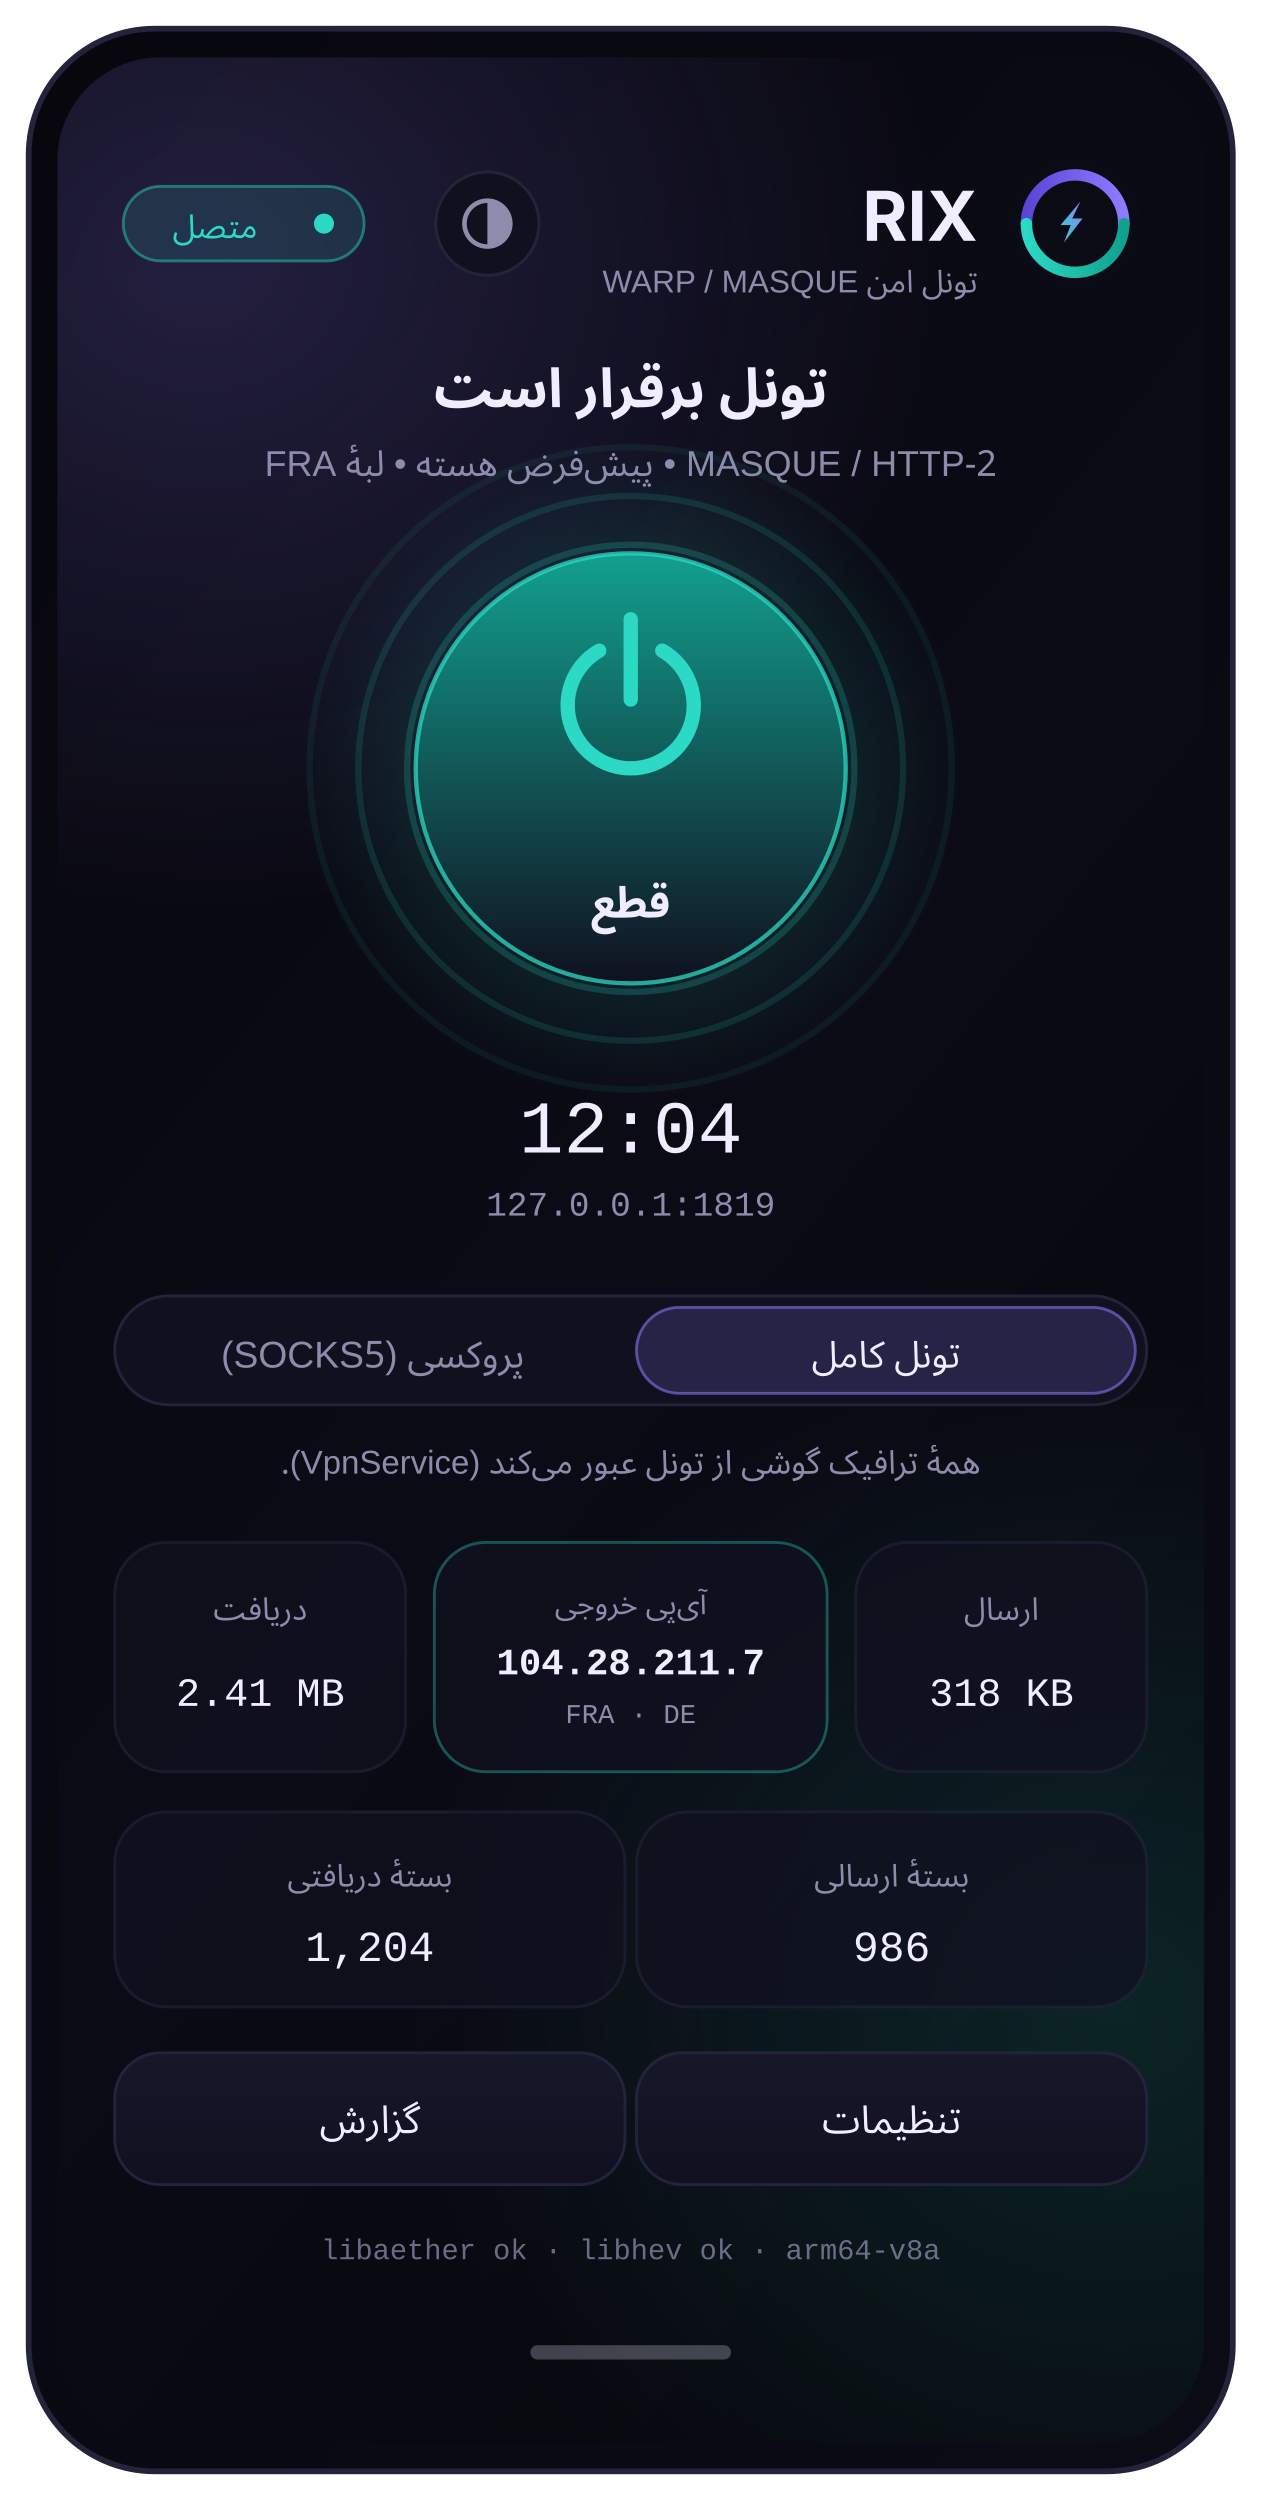
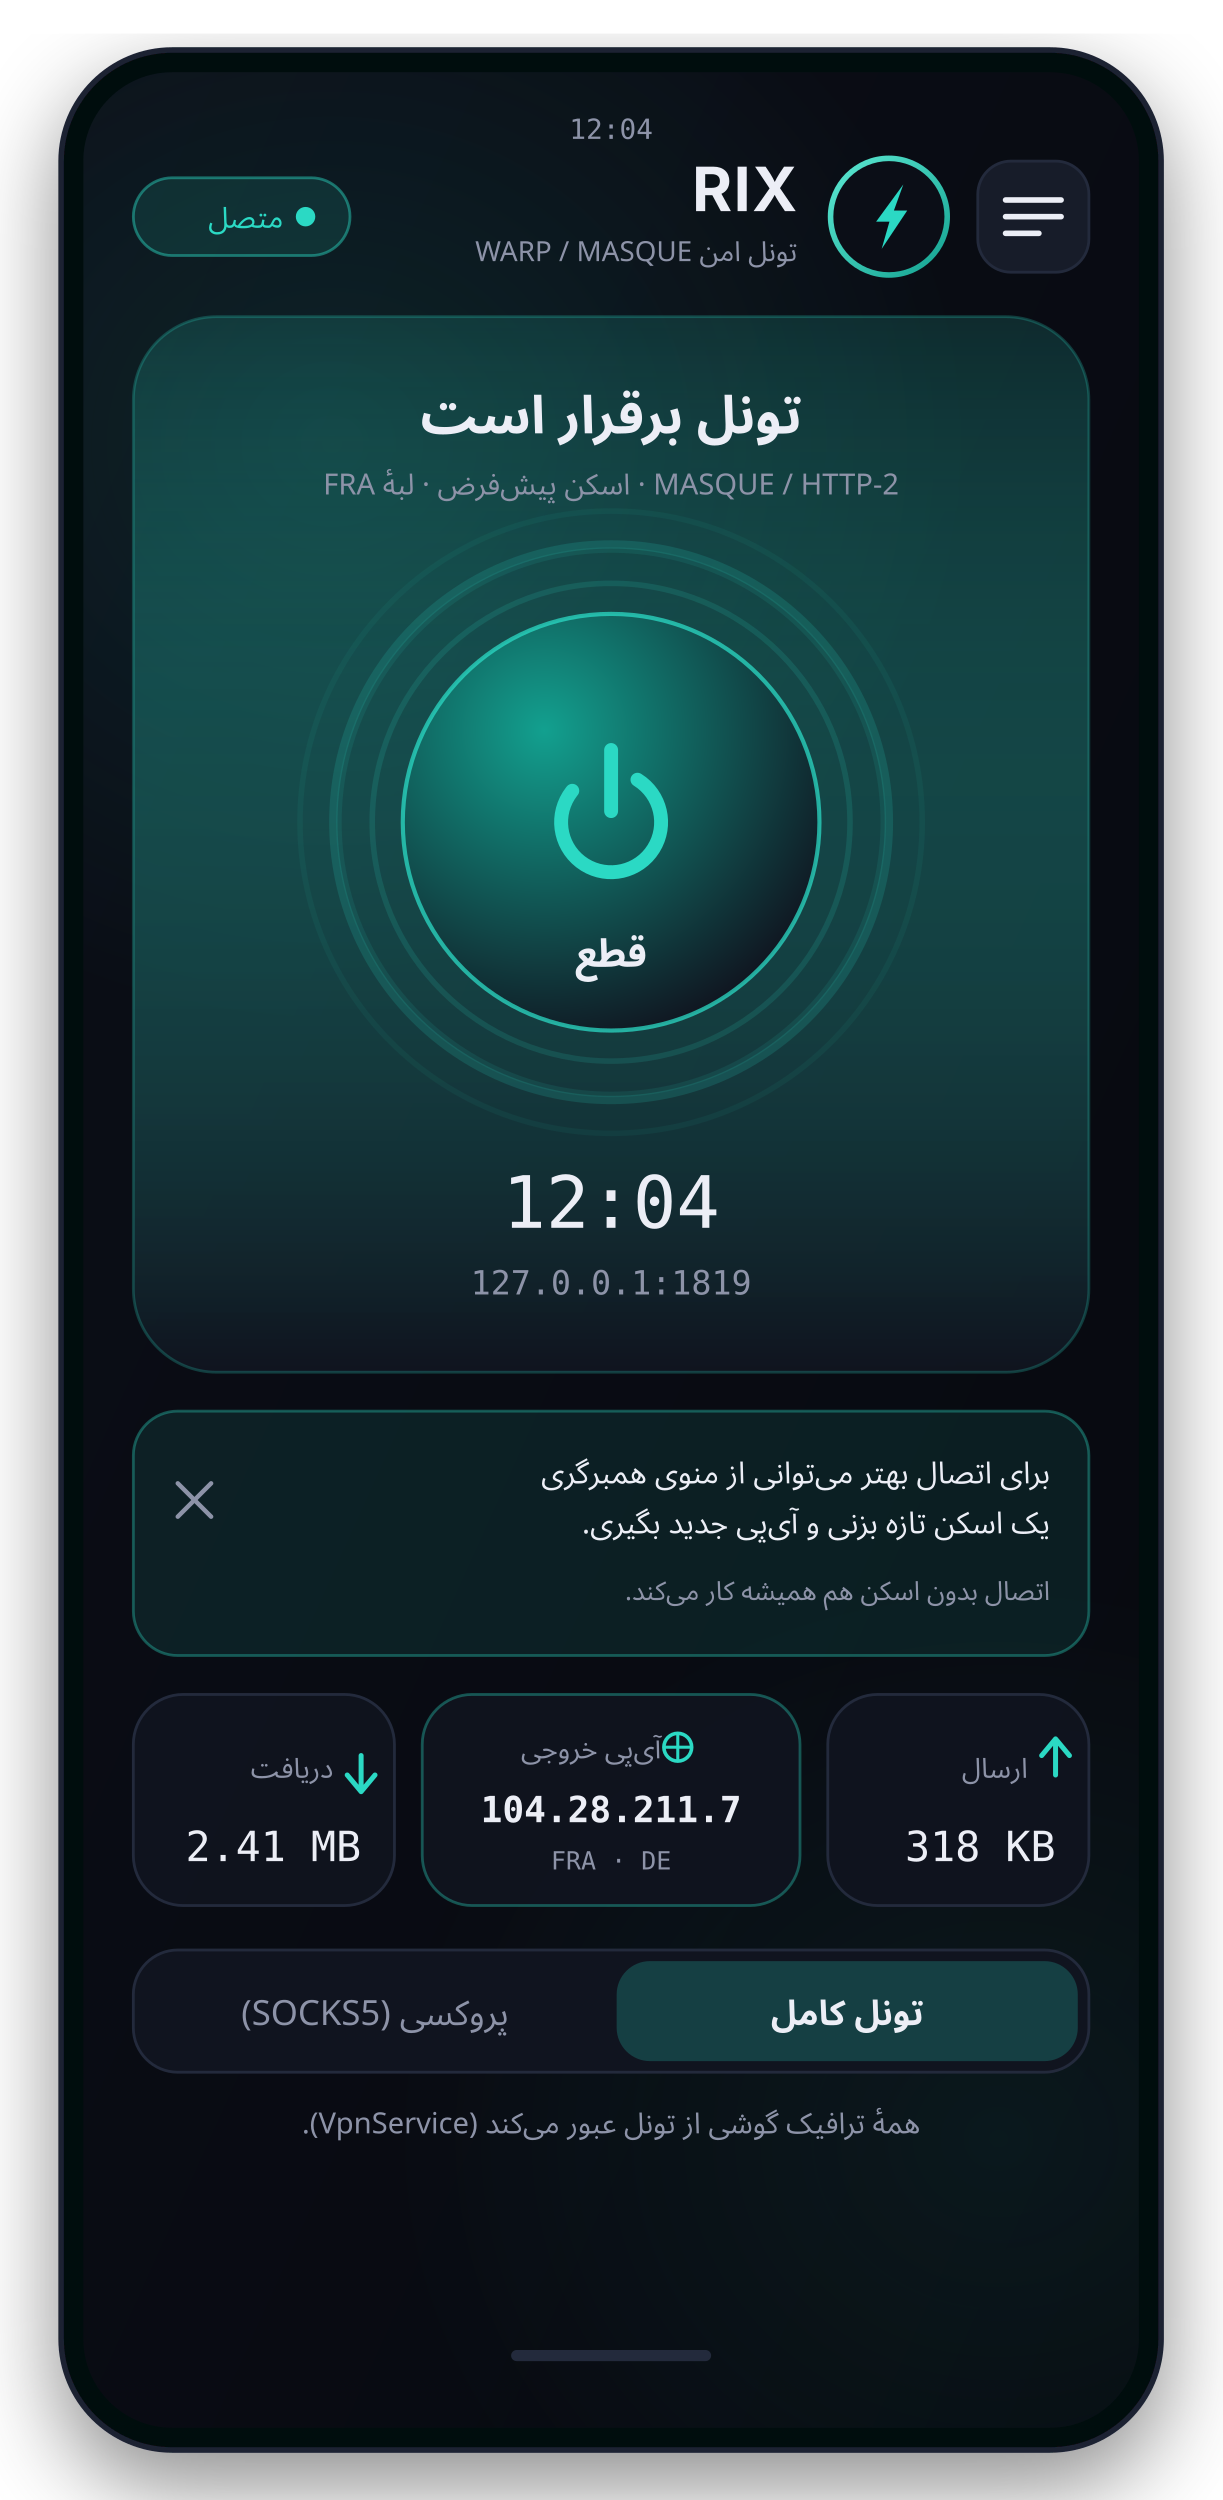
- <svg xmlns="http://www.w3.org/2000/svg" width="440" height="872" viewBox="0 0 440 872" role="img" aria-label="RIX home screen: tunnel up, egress IP between the down and up counters">
+ <svg xmlns="http://www.w3.org/2000/svg" width="440" height="900" viewBox="0 0 440 900" role="img" aria-label="RIX for Android 1.0.8 home screen: hamburger menu, RIX mark, connected badge, hero panel with the connect orb and session clock, the optional-scan tip, down, exit-IP and up tiles, and the tunnel/proxy mode switch">
  <defs>
-     <linearGradient id="phone" x1="0" y1="0" x2="1" y2="1">
-       <stop offset="0%" stop-color="#07070D" />
-       <stop offset="100%" stop-color="#0B0B16" />
+     <linearGradient id="screenBg" x1="0" y1="0" x2="1" y2="1">
+       <stop offset="0%" stop-color="#0B0E17" />
+       <stop offset="100%" stop-color="#07090F" />
    </linearGradient>
-     <linearGradient id="screen" x1="0" y1="0" x2="0.6" y2="1">
-       <stop offset="0%" stop-color="#07070D" />
-       <stop offset="60%" stop-color="#0B0B16" />
-       <stop offset="100%" stop-color="#07070D" />
+     <linearGradient id="hero" x1="0" y1="0" x2="0" y2="1">
+       <stop offset="0%" stop-color="#2BD9C4" stop-opacity="0.15" />
+       <stop offset="100%" stop-color="#10141F" stop-opacity="0.92" />
    </linearGradient>
-     <radialGradient id="wellV" cx="50%" cy="50%" r="50%">
-       <stop offset="0%" stop-color="#8F7BFF" stop-opacity="0.20" />
-       <stop offset="100%" stop-color="#8F7BFF" stop-opacity="0" />
+     <radialGradient id="orbDisc" cx="34%" cy="28%" r="78%">
+       <stop offset="0%" stop-color="#12A08F" />
+       <stop offset="100%" stop-color="#10141F" />
    </radialGradient>
-     <radialGradient id="wellT" cx="50%" cy="50%" r="50%">
-       <stop offset="0%" stop-color="#2BD9C4" stop-opacity="0.14" />
+     <radialGradient id="well" cx="50%" cy="50%" r="50%">
+       <stop offset="0%" stop-color="#2BD9C4" stop-opacity="0.11" />
      <stop offset="100%" stop-color="#2BD9C4" stop-opacity="0" />
    </radialGradient>
-     <radialGradient id="orbGlow" cx="50%" cy="50%" r="50%">
-       <stop offset="0%" stop-color="#2BD9C4" stop-opacity="0.30" />
-       <stop offset="100%" stop-color="#2BD9C4" stop-opacity="0" />
-     </radialGradient>
-     <linearGradient id="orbDisc" x1="0" y1="0" x2="0" y2="1">
-       <stop offset="0%" stop-color="#12A08F" />
-       <stop offset="100%" stop-color="#10101F" />
-     </linearGradient>
-     <linearGradient id="tile" x1="0" y1="0" x2="0" y2="1">
-       <stop offset="0%" stop-color="#17172B" />
-       <stop offset="100%" stop-color="#10101F" />
-     </linearGradient>
-     <linearGradient id="ringTop" x1="0" y1="0" x2="1" y2="0">
-       <stop offset="0%" stop-color="#5B45D6" />
-       <stop offset="100%" stop-color="#8F7BFF" />
-     </linearGradient>
-     <linearGradient id="ringBottom" x1="0" y1="0" x2="1" y2="0">
-       <stop offset="0%" stop-color="#2BD9C4" />
+     <linearGradient id="logoRing" x1="0" y1="0" x2="1" y2="1">
+       <stop offset="0%" stop-color="#5EEAD4" />
      <stop offset="100%" stop-color="#12A08F" />
    </linearGradient>
-     <linearGradient id="bolt" x1="0.1" y1="1" x2="0.9" y2="0">
-       <stop offset="0%" stop-color="#2BD9C4" />
-       <stop offset="100%" stop-color="#8F7BFF" />
-     </linearGradient>
+     <filter id="deviceShadow" x="-30%" y="-20%" width="160%" height="150%">
+       <feDropShadow dx="0" dy="12" stdDeviation="16" flood-color="#000000" flood-opacity="0.45" />
+     </filter>
    <clipPath id="screenClip">
-       <rect x="20" y="20" width="400" height="832" rx="36" />
+       <rect x="30" y="26" width="380" height="848" rx="32" />
    </clipPath>
-     <style>
-       .fa { font-family: Vazirmatn, 'Noto Sans Arabic', 'Segoe UI', Tahoma, Arial, sans-serif; }
-       .en { font-family: 'Segoe UI', Inter, Roboto, Helvetica, Arial, sans-serif; }
-       .mono { font-family: ui-monospace, SFMono-Regular, Menlo, Consolas, 'Liberation Mono', monospace; }
-     </style>
  </defs>
-   <rect x="10" y="10" width="420" height="852" rx="44" fill="url(#phone)" stroke="#23233C" stroke-width="2" />
+   <style>
+     .fa{font-family:Vazirmatn,'Noto Sans Arabic','Segoe UI',Tahoma,sans-serif}
+     .mono{font-family:'JetBrains Mono',Consolas,monospace}
+   </style>
+   <rect x="22" y="18" width="396" height="864" rx="40" fill="#05070C" stroke="#1B2233" stroke-width="2" filter="url(#deviceShadow)" />
+   <rect x="30" y="26" width="380" height="848" rx="32" fill="url(#screenBg)" />
  <g clip-path="url(#screenClip)">
-     <rect x="20" y="20" width="400" height="832" fill="url(#screen)" />
-     <ellipse cx="70" cy="90" rx="260" ry="230" fill="url(#wellV)" />
-     <ellipse cx="390" cy="700" rx="250" ry="230" fill="url(#wellT)" />
+     <ellipse cx="120" cy="160" rx="230" ry="210" fill="url(#well)" />
+     <ellipse cx="360" cy="770" rx="220" ry="200" fill="url(#well)" opacity="0.65" />
+     <text class="mono" x="220" y="50" text-anchor="middle" font-size="10" fill="#8D93A8">12:04</text>
    <g>
-       <circle cx="375" cy="78" r="23" fill="#0B0B16" />
-       <path d="M358 78 A17 17 0 0 1 392 78" fill="none" stroke="url(#ringTop)" stroke-width="4" stroke-linecap="round" />
-       <path d="M392 78 A17 17 0 0 1 358 78" fill="none" stroke="url(#ringBottom)" stroke-width="4" stroke-linecap="round" />
-       <path d="M376.9 70.2 L369.9 78.5 L373.5 78.5 L371.1 84.6 L377.6 76.2 L374 76.2 Z" fill="url(#bolt)" />
-       <text class="en" x="341" y="84" text-anchor="end" font-size="24" font-weight="700" fill="#EFEDFF">RIX</text>
-       <text class="fa" x="341" y="102" direction="rtl" text-anchor="start" font-size="11" fill="#8E8BAD">تونل امن WARP / MASQUE</text>
-       <circle cx="170" cy="78" r="18" fill="#10101F" stroke="#23233C" />
-       <path d="M170 70 A8 8 0 0 1 170 86 Z" fill="#8E8BAD" />
-       <circle cx="170" cy="78" r="8" fill="none" stroke="#8E8BAD" stroke-width="1.6" />
-       <rect x="43" y="65" width="84" height="26" rx="13" fill="#2BD9C4" fill-opacity="0.12" stroke="#2BD9C4" stroke-opacity="0.45" />
-       <circle cx="113" cy="78" r="3.5" fill="#2BD9C4" />
-       <text class="fa" x="75" y="83" direction="rtl" text-anchor="middle" font-size="11.5" fill="#2BD9C4">متصل</text>
-     </g>
-     <text class="fa" x="220" y="142" direction="rtl" text-anchor="middle" font-size="19" font-weight="600" fill="#EFEDFF">تونل برقرار است</text>
-     <text class="fa" x="220" y="166" direction="rtl" text-anchor="middle" font-size="12.5" fill="#8E8BAD">MASQUE / HTTP-2 • پیش‌فرض هسته • لبهٔ FRA</text>
-     <g>
-       <circle cx="220" cy="268" r="112" fill="none" stroke="#2BD9C4" stroke-opacity="0.07" stroke-width="2.2" />
-       <circle cx="220" cy="268" r="95" fill="none" stroke="#2BD9C4" stroke-opacity="0.13" stroke-width="2.2" />
-       <circle cx="220" cy="268" r="78" fill="none" stroke="#2BD9C4" stroke-opacity="0.20" stroke-width="2.2" />
-       <circle cx="220" cy="268" r="115" fill="url(#orbGlow)" />
-       <circle cx="220" cy="268" r="75" fill="url(#orbDisc)" stroke="#2BD9C4" stroke-opacity="0.75" stroke-width="1.5" />
-       <circle cx="220" cy="246" r="22" fill="none" stroke="#2BD9C4" stroke-width="5" stroke-linecap="round" stroke-dasharray="115.19 23.04" transform="rotate(-60 220 246)" />
-       <line x1="220" y1="216" x2="220" y2="244" stroke="#2BD9C4" stroke-width="5" stroke-linecap="round" />
-       <text class="fa" x="220" y="320" direction="rtl" text-anchor="middle" font-size="15" font-weight="600" fill="#EFEDFF">قطع</text>
-     </g>
-     <text class="mono" x="220" y="402" text-anchor="middle" font-size="26" fill="#EFEDFF">12:04</text>
-     <text class="mono" x="220" y="424" text-anchor="middle" font-size="12" fill="#8E8BAD">127.0.0.1:1819</text>
-     <g>
-       <rect x="40" y="452" width="360" height="38" rx="19" fill="#10101F" stroke="#23233C" />
-       <rect x="222" y="456" width="174" height="30" rx="15" fill="#8F7BFF" fill-opacity="0.18" stroke="#8F7BFF" stroke-opacity="0.55" />
-       <text class="fa" x="309" y="477" direction="rtl" text-anchor="middle" font-size="13" fill="#EFEDFF">تونل کامل</text>
-       <text class="fa" x="130" y="477" direction="rtl" text-anchor="middle" font-size="13" fill="#8E8BAD">پروکسی (SOCKS5)</text>
-     </g>
-     <text class="fa" x="220" y="514" direction="rtl" text-anchor="middle" font-size="11.5" fill="#8E8BAD">همهٔ ترافیک گوشی از تونل عبور می‌کند (VpnService).</text>
-     <g>
-       <rect x="40" y="538" width="101.5" height="80" rx="18" fill="#10101F" fill-opacity="0.75" stroke="#23233C" stroke-opacity="0.6" />
-       <text class="fa" x="90.8" y="565" direction="rtl" text-anchor="middle" font-size="11" fill="#8E8BAD">دریافت</text>
-       <text class="mono" x="90.8" y="595" text-anchor="middle" font-size="14" fill="#EFEDFF">2.41 MB</text>
-       <rect x="151.5" y="538" width="137" height="80" rx="18" fill="#10101F" fill-opacity="0.75" stroke="#2BD9C4" stroke-opacity="0.35" />
-       <text class="fa" x="220" y="563" direction="rtl" text-anchor="middle" font-size="10.5" fill="#8E8BAD">آی‌پی خروجی</text>
-       <text class="mono" x="220" y="584" text-anchor="middle" font-size="13" font-weight="600" fill="#EFEDFF">104.28.211.7</text>
-       <text class="mono" x="220" y="601" text-anchor="middle" font-size="9.5" fill="#8E8BAD">FRA · DE</text>
-       <rect x="298.5" y="538" width="101.5" height="80" rx="18" fill="#10101F" fill-opacity="0.75" stroke="#23233C" stroke-opacity="0.6" />
-       <text class="fa" x="349.3" y="565" direction="rtl" text-anchor="middle" font-size="11" fill="#8E8BAD">ارسال</text>
-       <text class="mono" x="349.3" y="595" text-anchor="middle" font-size="14" fill="#EFEDFF">318 KB</text>
+       <rect x="352" y="58" width="40" height="40" rx="12" fill="#171C29" stroke="#232A3C" />
+       <g stroke="#ECEEF6" stroke-width="2" stroke-linecap="round">
+         <line x1="362" y1="72" x2="382" y2="72" />
+         <line x1="362" y1="78" x2="382" y2="78" />
+         <line x1="362" y1="84" x2="374" y2="84" />
+       </g>
+       <circle cx="320" cy="78" r="22" fill="url(#logoRing)" />
+       <circle cx="320" cy="78" r="20" fill="#0B0E17" />
+       <path d="M325.2 66.4 L315.4 79.8 L320.2 79.8 L317.4 89.6 L326.6 75.8 L321.8 75.8 Z" fill="#2BD9C4" />
+       <text x="287" y="76" text-anchor="end" font-size="22" font-weight="700" letter-spacing="0.5" fill="#ECEEF6" font-family="'Segoe UI',Inter,Roboto,Helvetica,Arial,sans-serif">RIX</text>
+       <text class="fa" x="287" y="94" direction="rtl" text-anchor="start" font-size="10" fill="#8D93A8">تونل امن WARP / MASQUE</text>
+       <rect x="48" y="64" width="78" height="28" rx="14" fill="#2BD9C4" fill-opacity="0.12" stroke="#2BD9C4" stroke-opacity="0.45" />
+       <circle cx="110" cy="78" r="3.5" fill="#2BD9C4" />
+       <text class="fa" x="102" y="82" direction="rtl" text-anchor="start" font-size="10.5" fill="#2BD9C4">متصل</text>
    </g>
    <g>
-       <rect x="40" y="632" width="178" height="68" rx="18" fill="#10101F" fill-opacity="0.75" stroke="#23233C" stroke-opacity="0.6" />
-       <text class="fa" x="129" y="658" direction="rtl" text-anchor="middle" font-size="11" fill="#8E8BAD">بستهٔ دریافتی</text>
-       <text class="mono" x="129" y="684" text-anchor="middle" font-size="15" fill="#EFEDFF">1,204</text>
-       <rect x="222" y="632" width="178" height="68" rx="18" fill="#10101F" fill-opacity="0.75" stroke="#23233C" stroke-opacity="0.6" />
-       <text class="fa" x="311" y="658" direction="rtl" text-anchor="middle" font-size="11" fill="#8E8BAD">بستهٔ ارسالی</text>
-       <text class="mono" x="311" y="684" text-anchor="middle" font-size="15" fill="#EFEDFF">986</text>
+       <rect x="48" y="114" width="344" height="380" rx="30" fill="url(#hero)" stroke="#2BD9C4" stroke-opacity="0.24" />
+       <text class="fa" x="220" y="156" direction="rtl" text-anchor="middle" font-size="19" font-weight="600" fill="#ECEEF6">تونل برقرار است</text>
+       <text class="fa" x="220" y="178" direction="rtl" text-anchor="middle" font-size="10.5" fill="#8D93A8">MASQUE / HTTP-2 · اسکن پیش‌فرض · لبهٔ FRA</text>
+       <circle cx="220" cy="296" r="112" fill="none" stroke="#2BD9C4" stroke-opacity="0.06" stroke-width="2" />
+       <circle cx="220" cy="296" r="98" fill="none" stroke="#2BD9C4" stroke-opacity="0.10" stroke-width="2" />
+       <circle cx="220" cy="296" r="86" fill="none" stroke="#2BD9C4" stroke-opacity="0.14" stroke-width="2" />
+       <circle cx="220" cy="296" r="100" fill="none" stroke="#2BD9C4" stroke-opacity="0.16" stroke-width="3" />
+       <circle cx="220" cy="296" r="75" fill="url(#orbDisc)" stroke="#2BD9C4" stroke-opacity="0.75" stroke-width="1.5" />
+       <circle cx="220" cy="296" r="18" fill="none" stroke="#2BD9C4" stroke-width="5" stroke-linecap="round" stroke-dasharray="87 26" transform="rotate(-58 220 296)" />
+       <line x1="220" y1="270" x2="220" y2="292" stroke="#2BD9C4" stroke-width="5" stroke-linecap="round" />
+       <text class="fa" x="220" y="348" direction="rtl" text-anchor="middle" font-size="14" font-weight="600" fill="#ECEEF6">قطع</text>
+       <text class="mono" x="220" y="442" text-anchor="middle" font-size="26" fill="#ECEEF6">12:04</text>
+       <text class="mono" x="220" y="466" text-anchor="middle" font-size="12" fill="#8D93A8">127.0.0.1:1819</text>
    </g>
    <g>
-       <rect x="222" y="716" width="178" height="46" rx="16" fill="url(#tile)" stroke="#23233C" />
-       <text class="fa" x="311" y="744" direction="rtl" text-anchor="middle" font-size="13.5" fill="#EFEDFF">تنظیمات</text>
-       <rect x="40" y="716" width="178" height="46" rx="16" fill="url(#tile)" stroke="#23233C" />
-       <text class="fa" x="129" y="744" direction="rtl" text-anchor="middle" font-size="13.5" fill="#EFEDFF">گزارش</text>
+       <rect x="48" y="508" width="344" height="88" rx="16" fill="#2BD9C4" fill-opacity="0.10" stroke="#2BD9C4" stroke-opacity="0.35" />
+       <text class="fa" x="378" y="534" direction="rtl" text-anchor="start" font-size="11" fill="#ECEEF6">برای اتصال بهتر می‌توانی از منوی همبرگری</text>
+       <text class="fa" x="378" y="552" direction="rtl" text-anchor="start" font-size="11" fill="#ECEEF6">یک اسکن تازه بزنی و آی‌پی جدید بگیری.</text>
+       <text class="fa" x="378" y="576" direction="rtl" text-anchor="start" font-size="9.5" fill="#8D93A8">اتصال بدون اسکن هم همیشه کار می‌کند.</text>
+       <g stroke="#8D93A8" stroke-width="1.6" stroke-linecap="round">
+         <line x1="64" y1="534" x2="76" y2="546" />
+         <line x1="76" y1="534" x2="64" y2="546" />
+       </g>
    </g>
-     <text class="mono" x="220" y="788" text-anchor="middle" font-size="10" fill="#8E8BAD" fill-opacity="0.75">libaether ok · libhev ok · arm64-v8a</text>
-     <rect x="185" y="818" width="70" height="5" rx="2.5" fill="#EFEDFF" fill-opacity="0.25" />
+     <g>
+       <rect x="48" y="610" width="94" height="76" rx="18" fill="#10141F" fill-opacity="0.92" stroke="#232A3C" />
+       <path d="M130 632 v12 M125 639 l5 6 5-6" fill="none" stroke="#2BD9C4" stroke-width="1.8" stroke-linecap="round" stroke-linejoin="round" />
+       <text class="fa" x="120" y="640" direction="rtl" text-anchor="start" font-size="10" fill="#8D93A8">دریافت</text>
+       <text class="mono" x="130" y="670" text-anchor="end" font-size="15" fill="#ECEEF6">2.41 MB</text>
+       <rect x="152" y="610" width="136" height="76" rx="18" fill="#10141F" fill-opacity="0.92" stroke="#2BD9C4" stroke-opacity="0.35" />
+       <circle cx="244" cy="629" r="5" fill="none" stroke="#2BD9C4" stroke-width="1.3" />
+       <path d="M239 629 h10 M244 624 v10" stroke="#2BD9C4" stroke-width="1.1" />
+       <text class="fa" x="238" y="633" direction="rtl" text-anchor="start" font-size="10" fill="#8D93A8">آی‌پی خروجی</text>
+       <text class="mono" x="220" y="656" text-anchor="middle" font-size="13" font-weight="600" fill="#ECEEF6">104.28.211.7</text>
+       <text class="mono" x="220" y="673" text-anchor="middle" font-size="9" fill="#8D93A8">FRA · DE</text>
+       <rect x="298" y="610" width="94" height="76" rx="18" fill="#10141F" fill-opacity="0.92" stroke="#232A3C" />
+       <path d="M380 639 v-12 M375 632 l5-6 5 6" fill="none" stroke="#2BD9C4" stroke-width="1.8" stroke-linecap="round" stroke-linejoin="round" />
+       <text class="fa" x="370" y="640" direction="rtl" text-anchor="start" font-size="10" fill="#8D93A8">ارسال</text>
+       <text class="mono" x="380" y="670" text-anchor="end" font-size="15" fill="#ECEEF6">318 KB</text>
+     </g>
+     <g>
+       <rect x="48" y="702" width="344" height="44" rx="16" fill="#10141F" stroke="#232A3C" />
+       <rect x="222" y="706" width="166" height="36" rx="12" fill="#2BD9C4" fill-opacity="0.22" />
+       <text class="fa" x="305" y="729" direction="rtl" text-anchor="middle" font-size="12.5" font-weight="600" fill="#ECEEF6">تونل کامل</text>
+       <text class="fa" x="135" y="729" direction="rtl" text-anchor="middle" font-size="12.5" fill="#8D93A8">پروکسی (SOCKS5)</text>
+     </g>
+     <text class="fa" x="220" y="768" direction="rtl" text-anchor="middle" font-size="10.5" fill="#8D93A8">همهٔ ترافیک گوشی از تونل عبور می‌کند (VpnService).</text>
+     <rect x="184" y="846" width="72" height="4" rx="2" fill="#232A3C" />
  </g>
</svg>
